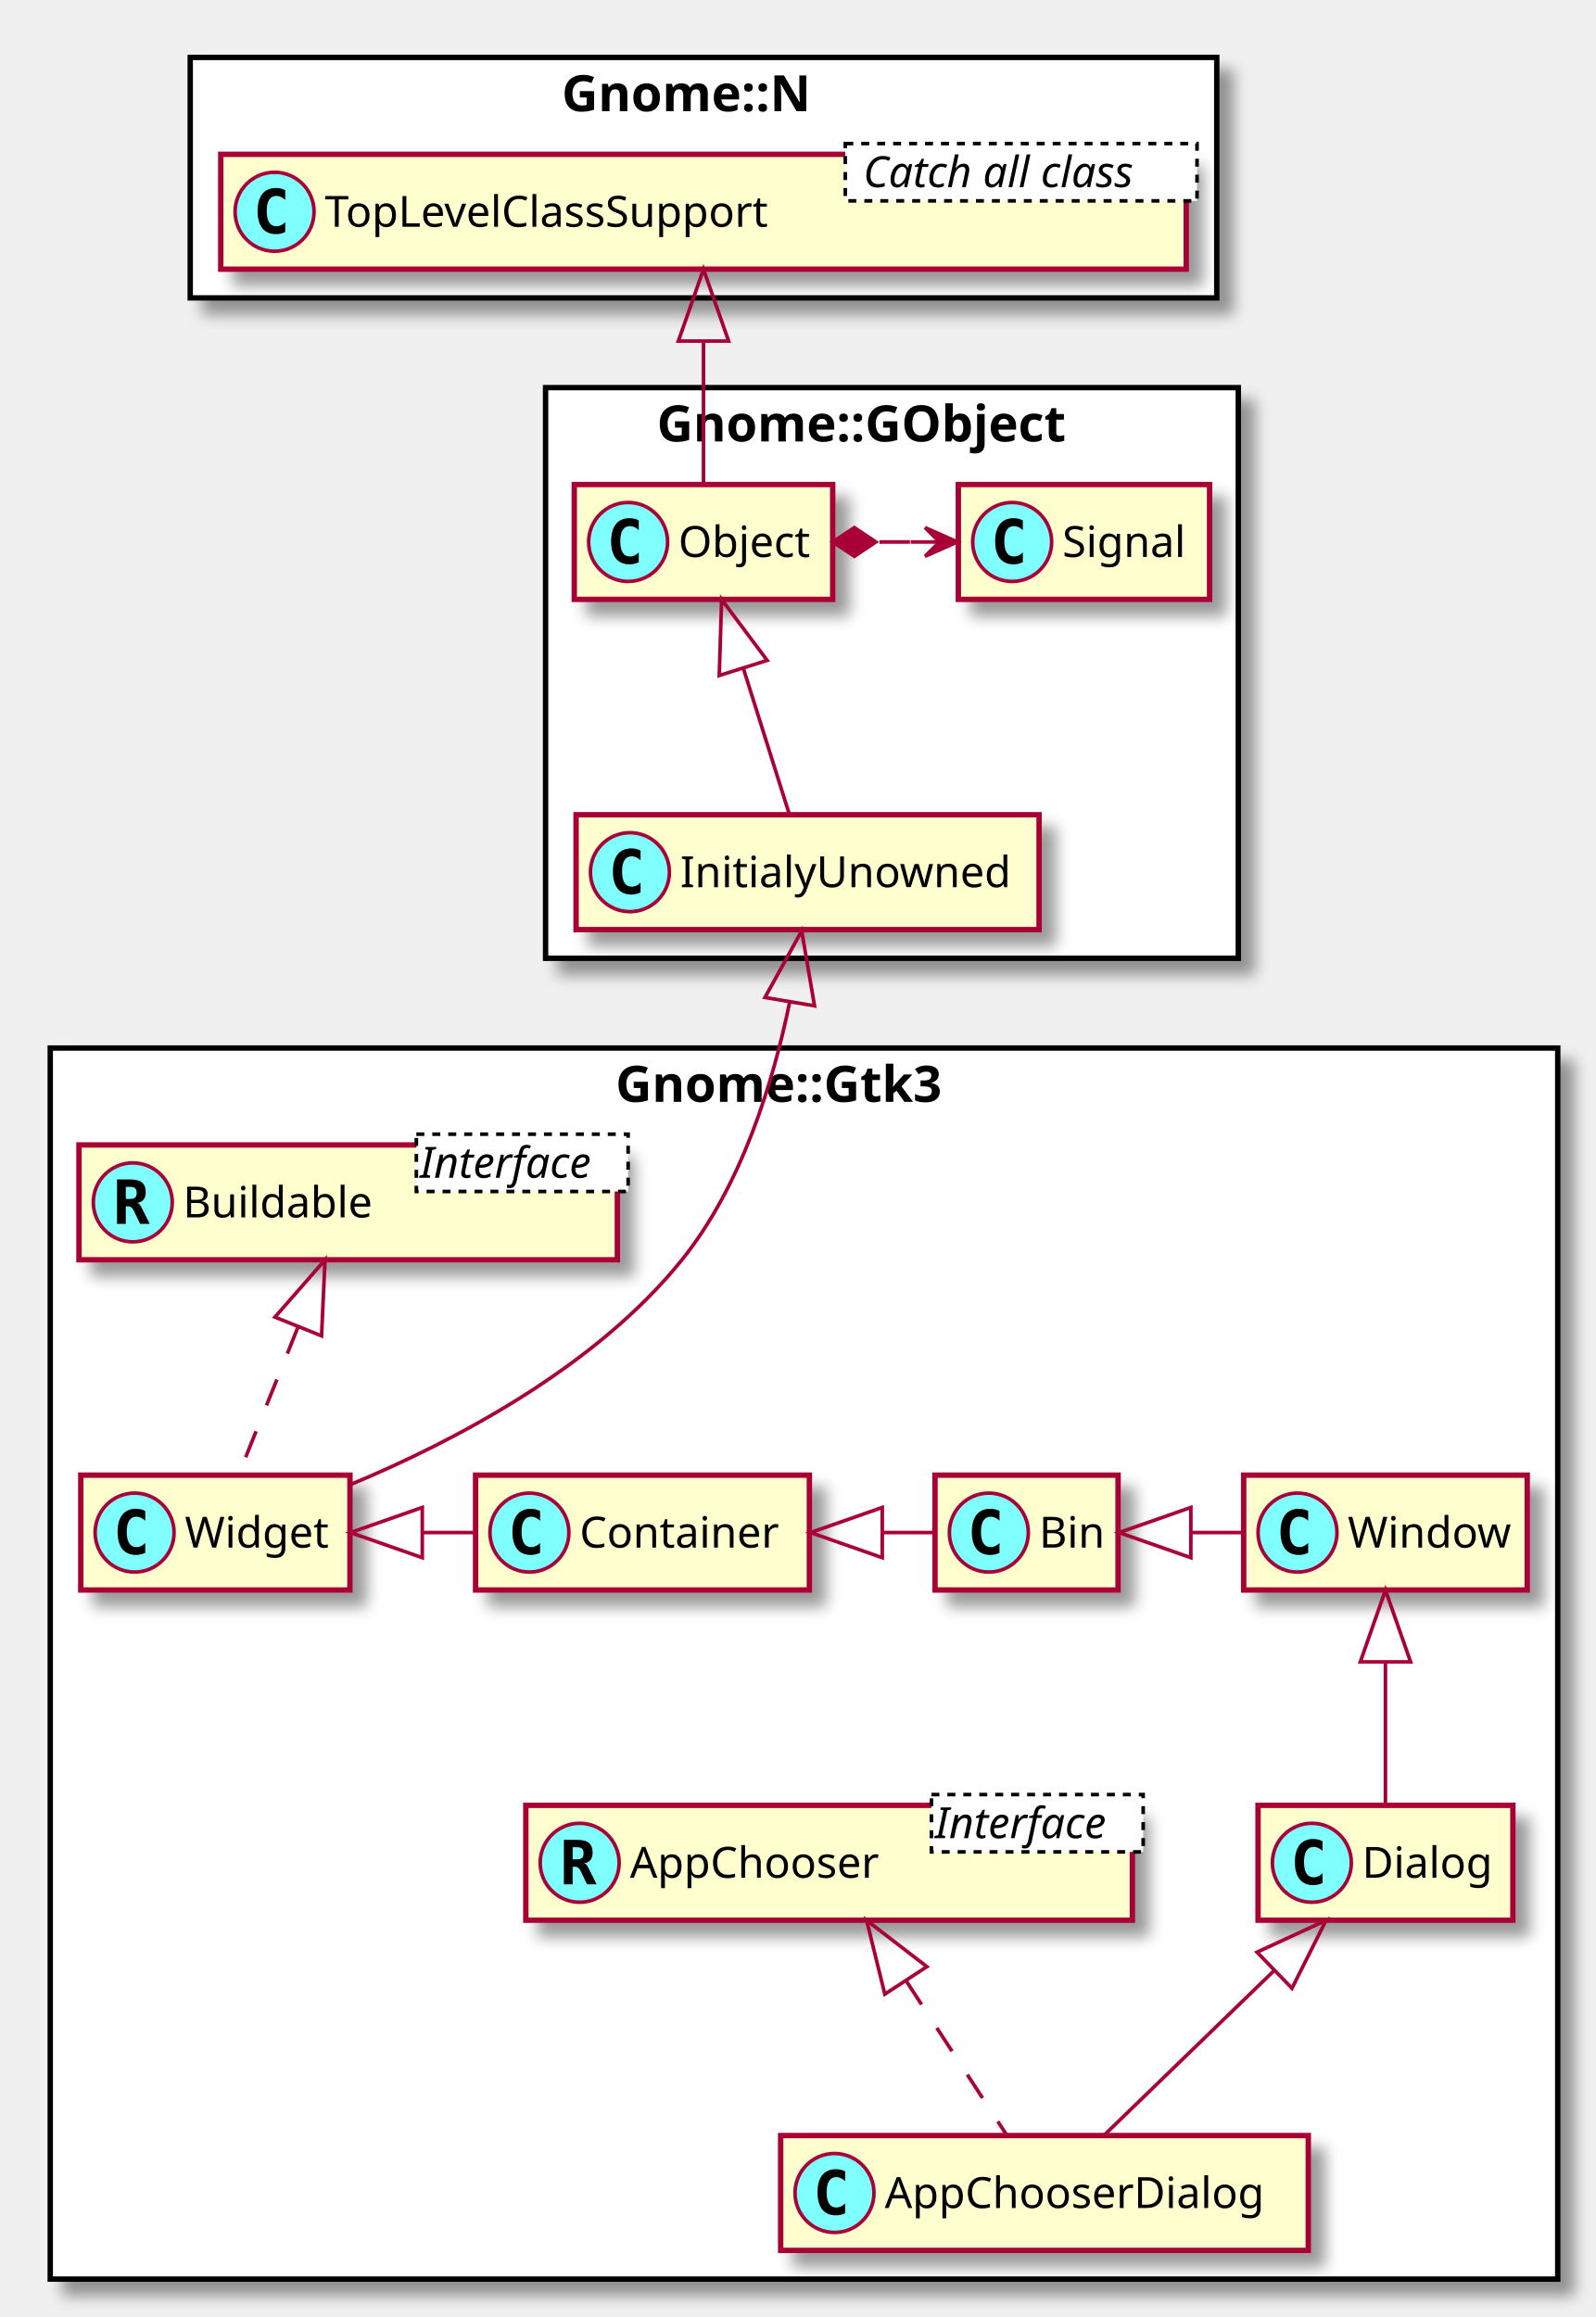
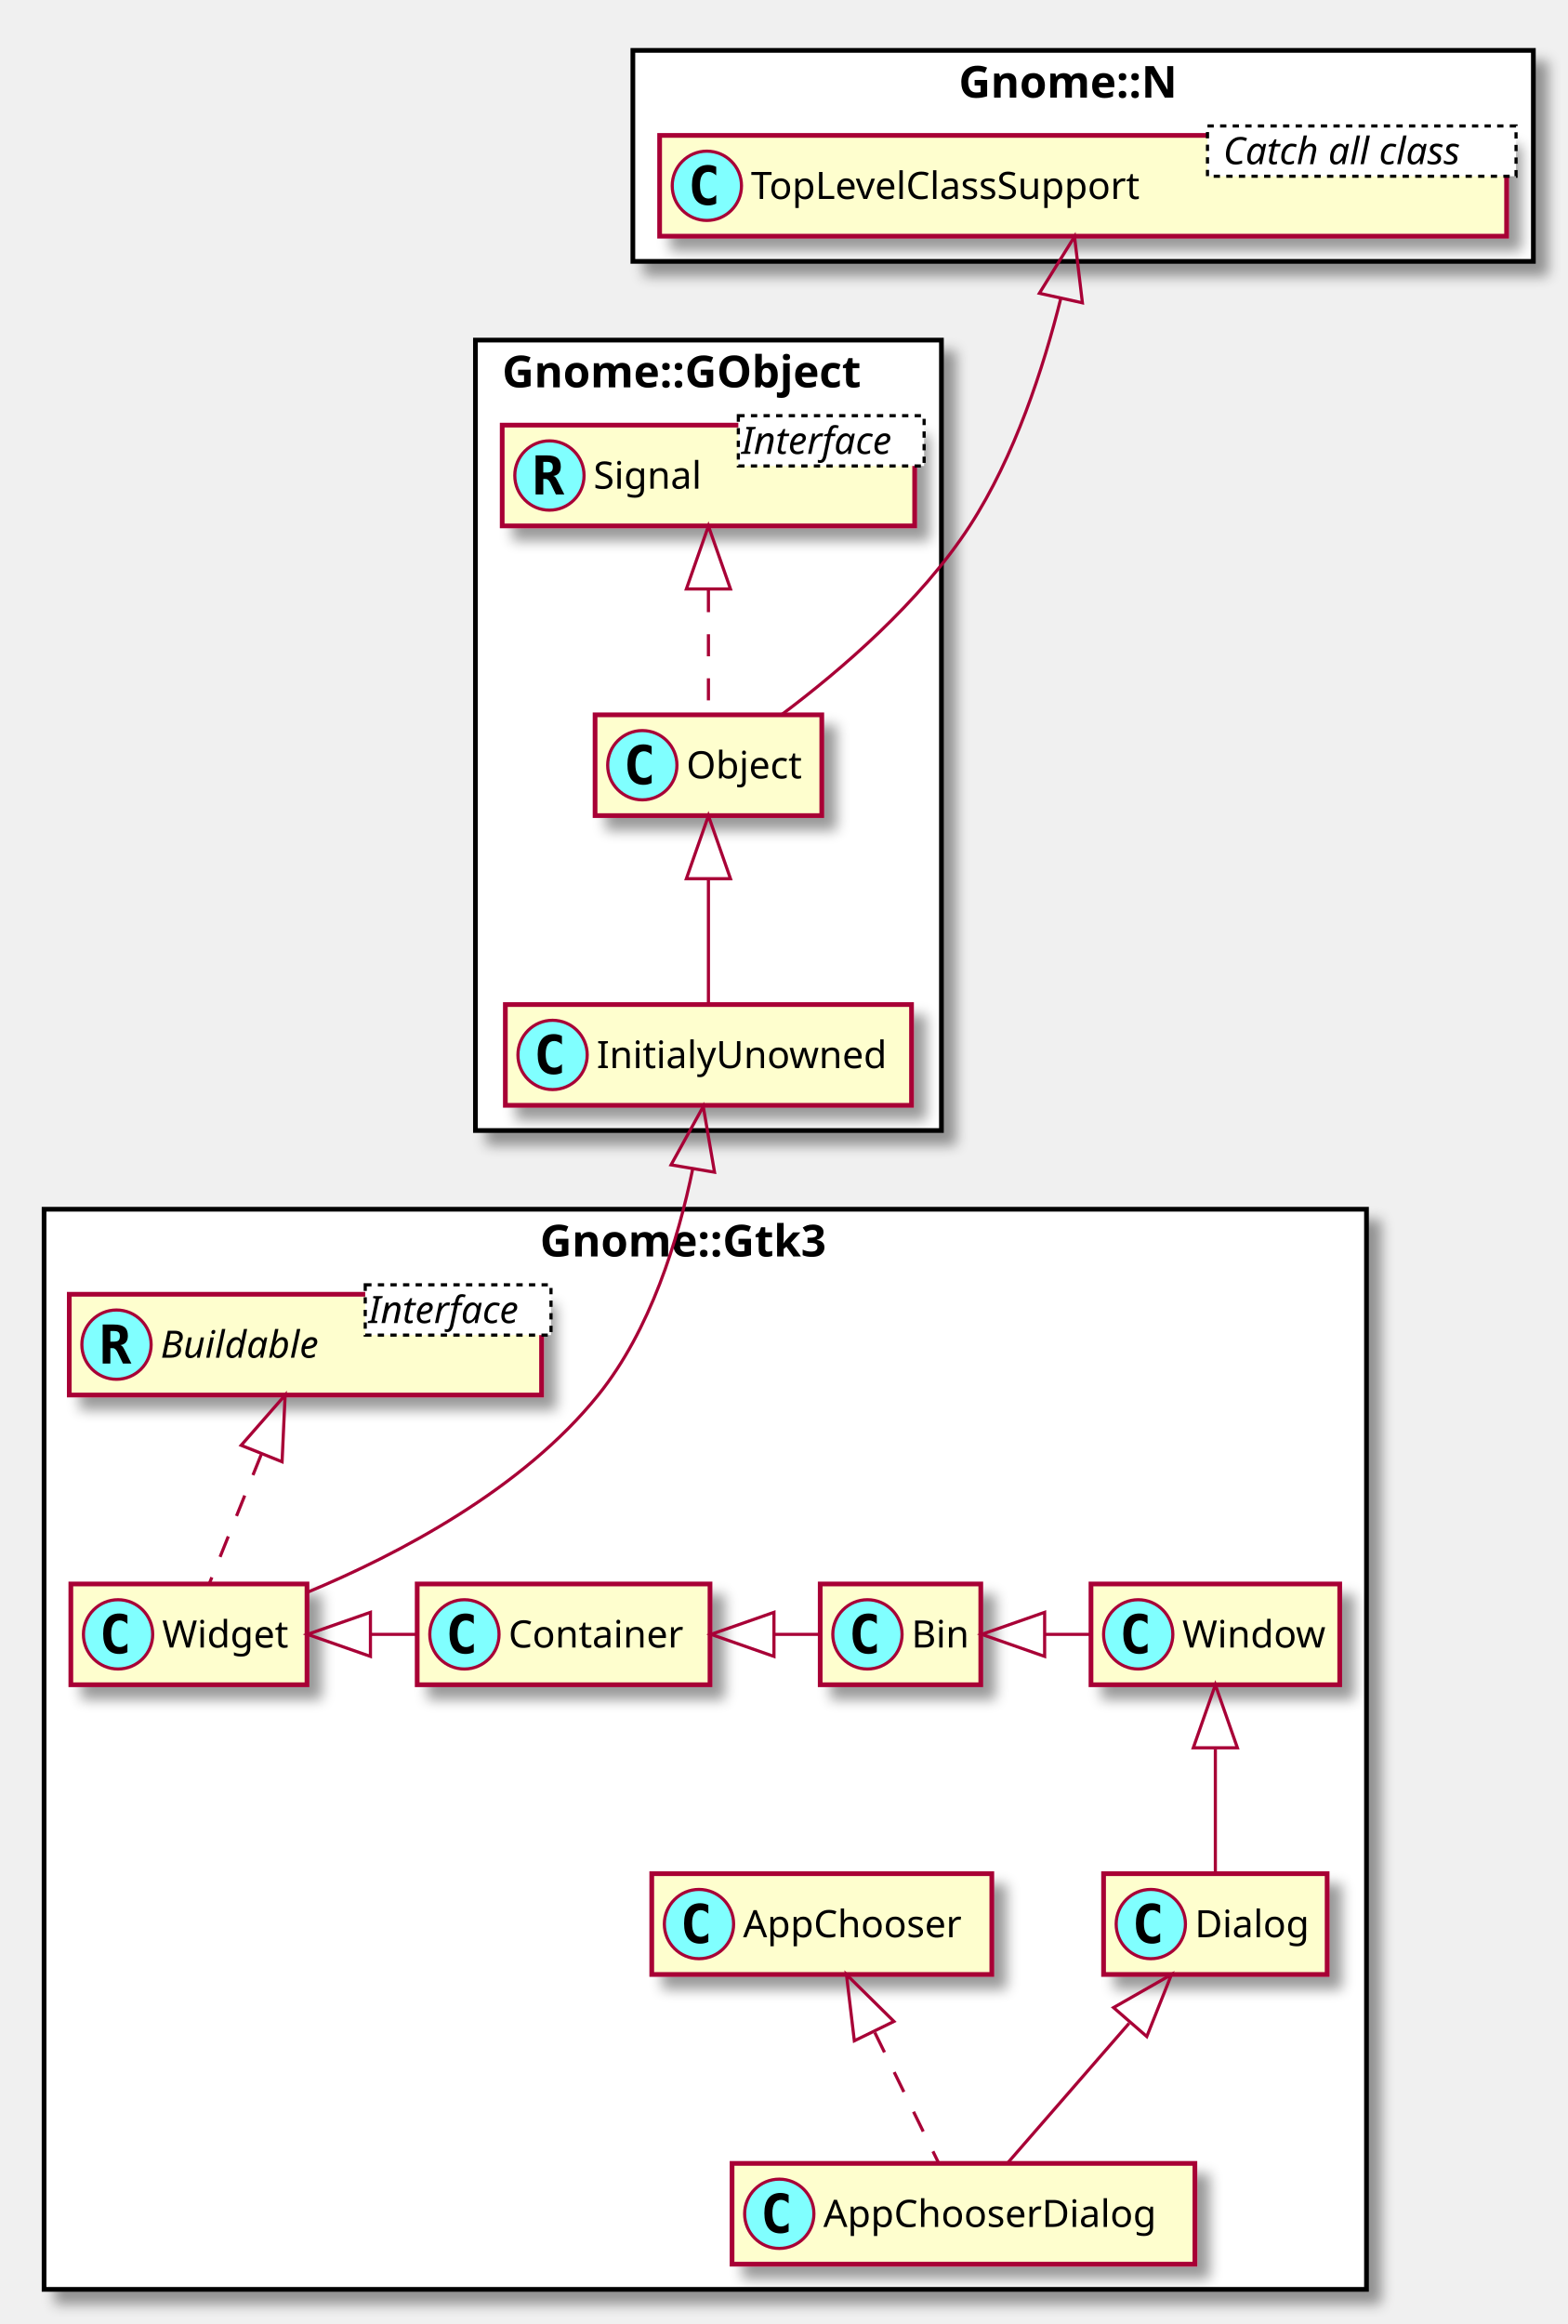
- <svg xmlns="http://www.w3.org/2000/svg" contentScriptType="application/ecmascript" contentStyleType="text/css" height="581.4px" preserveAspectRatio="none" style="width:400px;height:581px;" version="1.1" viewBox="0 0 400 581" width="400.5px" zoomAndPan="magnify">
+ <svg xmlns="http://www.w3.org/2000/svg" contentScriptType="application/ecmascript" contentStyleType="text/css" height="738px" preserveAspectRatio="none" style="width:498px;height:738px;" version="1.1" viewBox="0 0 498 738" width="498px" zoomAndPan="magnify">
  <defs>
-     <filter height="300%" id="f58waui7hyyb" width="300%" x="-1" y="-1">
-       <feGaussianBlur result="blurOut" stdDeviation="1.8" />
+     <filter height="300%" id="f3po2xmm1m7cp" width="300%" x="-1" y="-1">
+       <feGaussianBlur result="blurOut" stdDeviation="2.0" />
      <feColorMatrix in="blurOut" result="blurOut2" type="matrix" values="0 0 0 0 0 0 0 0 0 0 0 0 0 0 0 0 0 0 .4 0" />
-       <feOffset dx="3.6" dy="3.6" in="blurOut2" result="blurOut3" />
+       <feOffset dx="4.0" dy="4.0" in="blurOut2" result="blurOut3" />
      <feBlend in="SourceGraphic" in2="blurOut3" mode="normal" />
    </filter>
  </defs>
  <g>
-     <rect fill="#FFFFFF" filter="url(#f58waui7hyyb)" height="60.3" style="stroke: #000000; stroke-width: 1.35;" width="257.4" x="47.7" y="14.4" />
-     <text fill="#000000" font-family="sans-serif" font-size="12.6" font-weight="bold" lengthAdjust="spacingAndGlyphs" textLength="71.1" x="140.85" y="27.896">Gnome::N</text>
-     <rect fill="#FFFFFF" filter="url(#f58waui7hyyb)" height="308.7" style="stroke: #000000; stroke-width: 1.35;" width="378" x="12.6" y="262.8" />
-     <text fill="#000000" font-family="sans-serif" font-size="12.6" font-weight="bold" lengthAdjust="spacingAndGlyphs" textLength="94.5" x="154.35" y="276.296">Gnome::Gtk3</text>
-     <rect fill="#FFFFFF" filter="url(#f58waui7hyyb)" height="143.1" style="stroke: #000000; stroke-width: 1.35;" width="173.7" x="136.8" y="97.2" />
-     <text fill="#000000" font-family="sans-serif" font-size="12.6" font-weight="bold" lengthAdjust="spacingAndGlyphs" textLength="117.9" x="164.7" y="110.696">Gnome::GObject</text>
-     <rect fill="#FEFECE" filter="url(#f58waui7hyyb)" height="28.8" id="Gnome::N::TopLevelClassSupport" style="stroke: #A80036; stroke-width: 1.35;" width="242.1" x="55.35" y="38.7" />
-     <ellipse cx="68.85" cy="53.1" fill="#80FFFF" rx="9.9" ry="9.9" style="stroke: #A80036; stroke-width: 0.9;" />
-     <path d="M71.522,58.177 Q71.002,58.444 70.425,58.57 Q69.848,58.711 69.216,58.711 Q66.966,58.711 65.77,57.234 Q64.589,55.744 64.589,52.931 Q64.589,50.119 65.77,48.628 Q66.966,47.138 69.216,47.138 Q69.848,47.138 70.425,47.278 Q71.016,47.419 71.522,47.686 L71.522,50.133 Q70.959,49.612 70.425,49.373 Q69.891,49.12 69.328,49.12 Q68.119,49.12 67.5,50.091 Q66.881,51.047 66.881,52.931 Q66.881,54.816 67.5,55.786 Q68.119,56.742 69.328,56.742 Q69.891,56.742 70.425,56.503 Q70.959,56.25 71.522,55.73 L71.522,58.177 Z " />
-     <text fill="#000000" font-family="sans-serif" font-size="10.8" lengthAdjust="spacingAndGlyphs" textLength="123.3" x="81.45" y="56.863">TopLevelClassSupport</text>
-     <rect fill="#FFFFFF" height="14.372" style="stroke: #000000; stroke-width: 0.9; stroke-dasharray: 2.0,2.0;" width="88.2" x="211.95" y="36" />
-     <text fill="#000000" font-family="sans-serif" font-size="10.8" font-style="italic" lengthAdjust="spacingAndGlyphs" textLength="79.2" x="216.45" y="46.925">Catch all class</text>
-     <rect fill="#FEFECE" filter="url(#f58waui7hyyb)" height="28.8" id="Gnome::Gtk3::Buildable" style="stroke: #A80036; stroke-width: 1.35;" width="135" x="19.8" y="287.1" />
-     <ellipse cx="33.3" cy="301.5" fill="#80FFFF" rx="9.9" ry="9.9" style="stroke: #A80036; stroke-width: 0.9;" />
-     <path d="M34.383,301.627 Q34.706,301.697 34.945,301.95 Q35.198,302.189 35.55,302.892 L37.561,306.9 L35.142,306.9 L33.792,304.087 Q33.736,303.961 33.638,303.75 Q33.047,302.498 32.245,302.498 L31.542,302.498 L31.542,306.9 L29.348,306.9 L29.348,295.748 L32.527,295.748 Q34.678,295.748 35.606,296.508 Q36.548,297.267 36.548,298.983 Q36.548,300.136 35.986,300.825 Q35.438,301.5 34.383,301.627 Z M31.542,297.605 L31.542,300.642 L32.583,300.642 Q33.497,300.642 33.877,300.291 Q34.27,299.925 34.27,299.109 Q34.27,298.308 33.877,297.956 Q33.497,297.605 32.583,297.605 L31.542,297.605 Z " />
-     <text fill="#000000" font-family="sans-serif" font-size="10.8" lengthAdjust="spacingAndGlyphs" textLength="51.3" x="45.9" y="305.263">Buildable</text>
-     <rect fill="#FFFFFF" height="14.372" style="stroke: #000000; stroke-width: 0.9; stroke-dasharray: 2.0,2.0;" width="53.1" x="104.4" y="284.4" />
-     <text fill="#000000" font-family="sans-serif" font-size="10.8" font-style="italic" lengthAdjust="spacingAndGlyphs" textLength="51.3" x="105.3" y="295.325">Interface</text>
-     <rect fill="#FEFECE" filter="url(#f58waui7hyyb)" height="28.8" id="Gnome::Gtk3::AppChooser" style="stroke: #A80036; stroke-width: 1.35;" width="152.1" x="131.85" y="452.7" />
-     <ellipse cx="145.35" cy="467.1" fill="#80FFFF" rx="9.9" ry="9.9" style="stroke: #A80036; stroke-width: 0.9;" />
-     <path d="M146.433,467.227 Q146.756,467.297 146.995,467.55 Q147.248,467.789 147.6,468.492 L149.611,472.5 L147.192,472.5 L145.842,469.688 Q145.786,469.561 145.688,469.35 Q145.097,468.098 144.295,468.098 L143.592,468.098 L143.592,472.5 L141.398,472.5 L141.398,461.348 L144.577,461.348 Q146.728,461.348 147.656,462.108 Q148.598,462.867 148.598,464.583 Q148.598,465.736 148.036,466.425 Q147.488,467.1 146.433,467.227 Z M143.592,463.205 L143.592,466.242 L144.633,466.242 Q145.547,466.242 145.927,465.891 Q146.32,465.525 146.32,464.709 Q146.32,463.908 145.927,463.556 Q145.547,463.205 144.633,463.205 L143.592,463.205 Z " />
-     <text fill="#000000" font-family="sans-serif" font-size="10.8" lengthAdjust="spacingAndGlyphs" textLength="68.4" x="157.95" y="470.863">AppChooser</text>
-     <rect fill="#FFFFFF" height="14.372" style="stroke: #000000; stroke-width: 0.9; stroke-dasharray: 2.0,2.0;" width="53.1" x="233.55" y="450" />
-     <text fill="#000000" font-family="sans-serif" font-size="10.8" font-style="italic" lengthAdjust="spacingAndGlyphs" textLength="51.3" x="234.45" y="460.925">Interface</text>
-     <rect fill="#FEFECE" filter="url(#f58waui7hyyb)" height="28.8" id="Gnome::Gtk3::Widget" style="stroke: #A80036; stroke-width: 1.35;" width="67.5" x="20.25" y="369.9" />
-     <ellipse cx="33.75" cy="384.3" fill="#80FFFF" rx="9.9" ry="9.9" style="stroke: #A80036; stroke-width: 0.9;" />
-     <path d="M36.422,389.377 Q35.902,389.644 35.325,389.77 Q34.748,389.911 34.116,389.911 Q31.866,389.911 30.67,388.434 Q29.489,386.944 29.489,384.131 Q29.489,381.319 30.67,379.828 Q31.866,378.337 34.116,378.337 Q34.748,378.337 35.325,378.478 Q35.916,378.619 36.422,378.886 L36.422,381.333 Q35.859,380.812 35.325,380.573 Q34.791,380.32 34.228,380.32 Q33.019,380.32 32.4,381.291 Q31.781,382.247 31.781,384.131 Q31.781,386.016 32.4,386.986 Q33.019,387.942 34.228,387.942 Q34.791,387.942 35.325,387.703 Q35.859,387.45 36.422,386.93 L36.422,389.377 Z " />
-     <text fill="#000000" font-family="sans-serif" font-size="10.8" lengthAdjust="spacingAndGlyphs" textLength="38.7" x="46.35" y="388.063">Widget</text>
-     <rect fill="#FEFECE" filter="url(#f58waui7hyyb)" height="28.8" id="Gnome::Gtk3::Container" style="stroke: #A80036; stroke-width: 1.35;" width="83.7" x="119.25" y="369.9" />
-     <ellipse cx="132.75" cy="384.3" fill="#80FFFF" rx="9.9" ry="9.9" style="stroke: #A80036; stroke-width: 0.9;" />
-     <path d="M135.422,389.377 Q134.902,389.644 134.325,389.77 Q133.748,389.911 133.116,389.911 Q130.866,389.911 129.67,388.434 Q128.489,386.944 128.489,384.131 Q128.489,381.319 129.67,379.828 Q130.866,378.337 133.116,378.337 Q133.748,378.337 134.325,378.478 Q134.916,378.619 135.422,378.886 L135.422,381.333 Q134.859,380.812 134.325,380.573 Q133.791,380.32 133.228,380.32 Q132.019,380.32 131.4,381.291 Q130.781,382.247 130.781,384.131 Q130.781,386.016 131.4,386.986 Q132.019,387.942 133.228,387.942 Q133.791,387.942 134.325,387.703 Q134.859,387.45 135.422,386.93 L135.422,389.377 Z " />
-     <text fill="#000000" font-family="sans-serif" font-size="10.8" lengthAdjust="spacingAndGlyphs" textLength="54.9" x="145.35" y="388.063">Container</text>
-     <rect fill="#FEFECE" filter="url(#f58waui7hyyb)" height="28.8" id="Gnome::Gtk3::Bin" style="stroke: #A80036; stroke-width: 1.35;" width="45.9" x="234.45" y="369.9" />
-     <ellipse cx="247.95" cy="384.3" fill="#80FFFF" rx="9.9" ry="9.9" style="stroke: #A80036; stroke-width: 0.9;" />
-     <path d="M250.622,389.377 Q250.102,389.644 249.525,389.77 Q248.948,389.911 248.316,389.911 Q246.066,389.911 244.87,388.434 Q243.689,386.944 243.689,384.131 Q243.689,381.319 244.87,379.828 Q246.066,378.337 248.316,378.337 Q248.948,378.337 249.525,378.478 Q250.116,378.619 250.622,378.886 L250.622,381.333 Q250.059,380.812 249.525,380.573 Q248.991,380.32 248.428,380.32 Q247.219,380.32 246.6,381.291 Q245.981,382.247 245.981,384.131 Q245.981,386.016 246.6,386.986 Q247.219,387.942 248.428,387.942 Q248.991,387.942 249.525,387.703 Q250.059,387.45 250.622,386.93 L250.622,389.377 Z " />
-     <text fill="#000000" font-family="sans-serif" font-size="10.8" lengthAdjust="spacingAndGlyphs" textLength="17.1" x="260.55" y="388.063">Bin</text>
-     <rect fill="#FEFECE" filter="url(#f58waui7hyyb)" height="28.8" id="Gnome::Gtk3::Window" style="stroke: #A80036; stroke-width: 1.35;" width="71.1" x="311.85" y="369.9" />
-     <ellipse cx="325.35" cy="384.3" fill="#80FFFF" rx="9.9" ry="9.9" style="stroke: #A80036; stroke-width: 0.9;" />
-     <path d="M328.022,389.377 Q327.502,389.644 326.925,389.77 Q326.348,389.911 325.716,389.911 Q323.466,389.911 322.27,388.434 Q321.089,386.944 321.089,384.131 Q321.089,381.319 322.27,379.828 Q323.466,378.337 325.716,378.337 Q326.348,378.337 326.925,378.478 Q327.516,378.619 328.022,378.886 L328.022,381.333 Q327.459,380.812 326.925,380.573 Q326.391,380.32 325.828,380.32 Q324.619,380.32 324,381.291 Q323.381,382.247 323.381,384.131 Q323.381,386.016 324,386.986 Q324.619,387.942 325.828,387.942 Q326.391,387.942 326.925,387.703 Q327.459,387.45 328.022,386.93 L328.022,389.377 Z " />
-     <text fill="#000000" font-family="sans-serif" font-size="10.8" lengthAdjust="spacingAndGlyphs" textLength="42.3" x="337.95" y="388.063">Window</text>
-     <rect fill="#FEFECE" filter="url(#f58waui7hyyb)" height="28.8" id="Gnome::Gtk3::Dialog" style="stroke: #A80036; stroke-width: 1.35;" width="63.9" x="315.45" y="452.7" />
-     <ellipse cx="328.95" cy="467.1" fill="#80FFFF" rx="9.9" ry="9.9" style="stroke: #A80036; stroke-width: 0.9;" />
-     <path d="M331.622,472.177 Q331.102,472.444 330.525,472.57 Q329.948,472.711 329.316,472.711 Q327.066,472.711 325.87,471.234 Q324.689,469.744 324.689,466.931 Q324.689,464.119 325.87,462.628 Q327.066,461.137 329.316,461.137 Q329.948,461.137 330.525,461.278 Q331.116,461.419 331.622,461.686 L331.622,464.133 Q331.059,463.613 330.525,463.373 Q329.991,463.12 329.428,463.12 Q328.219,463.12 327.6,464.091 Q326.981,465.047 326.981,466.931 Q326.981,468.816 327.6,469.786 Q328.219,470.742 329.428,470.742 Q329.991,470.742 330.525,470.503 Q331.059,470.25 331.622,469.73 L331.622,472.177 Z " />
-     <text fill="#000000" font-family="sans-serif" font-size="10.8" lengthAdjust="spacingAndGlyphs" textLength="35.1" x="341.55" y="470.863">Dialog</text>
-     <rect fill="#FEFECE" filter="url(#f58waui7hyyb)" height="28.8" id="Gnome::Gtk3::AppChooserDialog" style="stroke: #A80036; stroke-width: 1.35;" width="132.3" x="195.75" y="535.5" />
-     <ellipse cx="209.25" cy="549.9" fill="#80FFFF" rx="9.9" ry="9.9" style="stroke: #A80036; stroke-width: 0.9;" />
-     <path d="M211.922,554.977 Q211.402,555.244 210.825,555.37 Q210.248,555.511 209.616,555.511 Q207.366,555.511 206.17,554.034 Q204.989,552.544 204.989,549.731 Q204.989,546.919 206.17,545.428 Q207.366,543.938 209.616,543.938 Q210.248,543.938 210.825,544.078 Q211.416,544.219 211.922,544.486 L211.922,546.933 Q211.359,546.413 210.825,546.173 Q210.291,545.92 209.728,545.92 Q208.519,545.92 207.9,546.891 Q207.281,547.847 207.281,549.731 Q207.281,551.616 207.9,552.586 Q208.519,553.542 209.728,553.542 Q210.291,553.542 210.825,553.303 Q211.359,553.05 211.922,552.53 L211.922,554.977 Z " />
-     <text fill="#000000" font-family="sans-serif" font-size="10.8" lengthAdjust="spacingAndGlyphs" textLength="103.5" x="221.85" y="553.663">AppChooserDialog</text>
-     <rect fill="#FEFECE" filter="url(#f58waui7hyyb)" height="28.8" id="Gnome::GObject::Object" style="stroke: #A80036; stroke-width: 1.35;" width="64.8" x="144" y="121.5" />
-     <ellipse cx="157.5" cy="135.9" fill="#80FFFF" rx="9.9" ry="9.9" style="stroke: #A80036; stroke-width: 0.9;" />
-     <path d="M160.172,140.977 Q159.652,141.244 159.075,141.37 Q158.498,141.511 157.866,141.511 Q155.616,141.511 154.42,140.034 Q153.239,138.544 153.239,135.731 Q153.239,132.919 154.42,131.428 Q155.616,129.938 157.866,129.938 Q158.498,129.938 159.075,130.078 Q159.666,130.219 160.172,130.486 L160.172,132.933 Q159.609,132.412 159.075,132.173 Q158.541,131.92 157.978,131.92 Q156.769,131.92 156.15,132.891 Q155.531,133.847 155.531,135.731 Q155.531,137.616 156.15,138.586 Q156.769,139.542 157.978,139.542 Q158.541,139.542 159.075,139.303 Q159.609,139.05 160.172,138.53 L160.172,140.977 Z " />
-     <text fill="#000000" font-family="sans-serif" font-size="10.8" lengthAdjust="spacingAndGlyphs" textLength="36" x="170.1" y="139.663">Object</text>
-     <rect fill="#FEFECE" filter="url(#f58waui7hyyb)" height="28.8" id="Gnome::GObject::InitialyUnowned" style="stroke: #A80036; stroke-width: 1.35;" width="116.1" x="144.45" y="204.3" />
-     <ellipse cx="157.95" cy="218.7" fill="#80FFFF" rx="9.9" ry="9.9" style="stroke: #A80036; stroke-width: 0.9;" />
-     <path d="M160.622,223.777 Q160.102,224.044 159.525,224.17 Q158.948,224.311 158.316,224.311 Q156.066,224.311 154.87,222.834 Q153.689,221.344 153.689,218.531 Q153.689,215.719 154.87,214.228 Q156.066,212.738 158.316,212.738 Q158.948,212.738 159.525,212.878 Q160.116,213.019 160.622,213.286 L160.622,215.733 Q160.059,215.213 159.525,214.973 Q158.991,214.72 158.428,214.72 Q157.219,214.72 156.6,215.691 Q155.981,216.647 155.981,218.531 Q155.981,220.416 156.6,221.386 Q157.219,222.342 158.428,222.342 Q158.991,222.342 159.525,222.103 Q160.059,221.85 160.622,221.33 L160.622,223.777 Z " />
-     <text fill="#000000" font-family="sans-serif" font-size="10.8" lengthAdjust="spacingAndGlyphs" textLength="87.3" x="170.55" y="222.463">InitialyUnowned</text>
-     <rect fill="#FEFECE" filter="url(#f58waui7hyyb)" height="28.8" id="Gnome::GObject::Signal" style="stroke: #A80036; stroke-width: 1.35;" width="63" x="240.3" y="121.5" />
-     <ellipse cx="253.8" cy="135.9" fill="#80FFFF" rx="9.9" ry="9.9" style="stroke: #A80036; stroke-width: 0.9;" />
-     <path d="M256.472,140.977 Q255.952,141.244 255.375,141.37 Q254.798,141.511 254.166,141.511 Q251.916,141.511 250.72,140.034 Q249.539,138.544 249.539,135.731 Q249.539,132.919 250.72,131.428 Q251.916,129.938 254.166,129.938 Q254.798,129.938 255.375,130.078 Q255.966,130.219 256.472,130.486 L256.472,132.933 Q255.909,132.412 255.375,132.173 Q254.841,131.92 254.278,131.92 Q253.069,131.92 252.45,132.891 Q251.831,133.847 251.831,135.731 Q251.831,137.616 252.45,138.586 Q253.069,139.542 254.278,139.542 Q254.841,139.542 255.375,139.303 Q255.909,139.05 256.472,138.53 L256.472,140.977 Z " />
-     <text fill="#000000" font-family="sans-serif" font-size="10.8" lengthAdjust="spacingAndGlyphs" textLength="34.2" x="266.4" y="139.663">Signal</text>
-     <path d="M176.4,85.864 C176.4,98.171 176.4,111.543 176.4,121.365 " fill="none" id="Gnome::N::TopLevelClassSupport-Gnome::GObject::Object" style="stroke: #A80036; stroke-width: 0.9;" />
-     <polygon fill="none" points="170.1,85.523,176.4,67.523,182.7,85.523,170.1,85.523" style="stroke: #A80036; stroke-width: 0.9;" />
-     <path d="M186.448,167.777 C190.403,180.325 194.748,194.106 197.918,204.165 " fill="none" id="Gnome::GObject::Object-Gnome::GObject::InitialyUnowned" style="stroke: #A80036; stroke-width: 0.9;" />
-     <polygon fill="none" points="180.349,169.384,180.946,150.323,192.366,165.596,180.349,169.384" style="stroke: #A80036; stroke-width: 0.9;" />
-     <path d="M220.537,135.9 C223.08,135.9 225.623,135.9 228.165,135.9 " fill="none" id="Gnome::GObject::Object-Gnome::GObject::Signal" style="stroke: #A80036; stroke-width: 0.9;" />
-     <polygon fill="#A80036" points="240.065,135.9,231.965,132.3,235.565,135.9,231.965,139.5,240.065,135.9" style="stroke: #A80036; stroke-width: 0.9;" />
-     <line style="stroke: #A80036; stroke-width: 0.9;" x1="235.565" x2="228.364" y1="135.9" y2="135.9" />
-     <polygon fill="#A80036" points="208.821,135.9,214.221,139.5,219.621,135.9,214.221,132.3,208.821,135.9" style="stroke: #A80036; stroke-width: 0.9;" />
-     <path d="M198.028,251.179 C193.857,271.542 185.923,297.354 171,315.9 C149.317,342.847 113.957,361.4 87.777,372.315 " fill="none" id="Gnome::GObject::InitialyUnowned-Gnome::Gtk3::Widget" style="stroke: #A80036; stroke-width: 0.9;" />
-     <polygon fill="none" points="191.817,250.123,201.022,233.421,204.242,252.218,191.817,250.123" style="stroke: #A80036; stroke-width: 0.9;" />
-     <path d="M105.909,384.3 C110.293,384.3 114.676,384.3 119.06,384.3 " fill="none" id="Gnome::Gtk3::Widget-Gnome::Gtk3::Container" style="stroke: #A80036; stroke-width: 0.9;" />
-     <polygon fill="none" points="105.887,390.6,87.887,384.3,105.887,378,105.887,390.6" style="stroke: #A80036; stroke-width: 0.9;" />
-     <path d="M221.333,384.3 C225.597,384.3 229.861,384.3 234.124,384.3 " fill="none" id="Gnome::Gtk3::Container-Gnome::Gtk3::Bin" style="stroke: #A80036; stroke-width: 0.9;" />
-     <polygon fill="none" points="221.231,390.6,203.231,384.3,221.231,378,221.231,390.6" style="stroke: #A80036; stroke-width: 0.9;" />
-     <path d="M298.797,384.3 C303.082,384.3 307.368,384.3 311.653,384.3 " fill="none" id="Gnome::Gtk3::Bin-Gnome::Gtk3::Window" style="stroke: #A80036; stroke-width: 0.9;" />
-     <polygon fill="none" points="298.603,390.6,280.603,384.3,298.603,378,298.603,390.6" style="stroke: #A80036; stroke-width: 0.9;" />
-     <path d="M347.4,417.064 C347.4,429.371 347.4,442.743 347.4,452.565 " fill="none" id="Gnome::Gtk3::Window-Gnome::Gtk3::Dialog" style="stroke: #A80036; stroke-width: 0.9;" />
-     <polygon fill="none" points="341.1,416.723,347.4,398.723,353.7,416.723,341.1,416.723" style="stroke: #A80036; stroke-width: 0.9;" />
-     <path d="M319.439,494.178 C305.275,507.895 288.64,524.005 276.909,535.365 " fill="none" id="Gnome::Gtk3::Dialog-Gnome::Gtk3::AppChooserDialog" style="stroke: #A80036; stroke-width: 0.9;" />
-     <polygon fill="none" points="315.194,489.519,332.507,481.523,323.959,498.57,315.194,489.519" style="stroke: #A80036; stroke-width: 0.9;" />
-     <path d="M74.658,332.934 C69.564,345.6 63.938,359.588 59.846,369.765 " fill="none" id="Gnome::Gtk3::Buildable-Gnome::Gtk3::Widget" style="stroke: #A80036; stroke-width: 0.9; stroke-dasharray: 7.0,7.0;" />
-     <polygon fill="none" points="68.938,330.272,81.5,315.923,80.628,334.973,68.938,330.272" style="stroke: #A80036; stroke-width: 0.9;" />
-     <path d="M227.254,496.776 C235.807,509.89 245.475,524.715 252.421,535.365 " fill="none" id="Gnome::Gtk3::AppChooser-Gnome::Gtk3::AppChooserDialog" style="stroke: #A80036; stroke-width: 0.9; stroke-dasharray: 7.0,7.0;" />
-     <polygon fill="none" points="221.862,500.041,217.306,481.523,232.416,493.158,221.862,500.041" style="stroke: #A80036; stroke-width: 0.9;" />
+     <rect fill="#FFFFFF" filter="url(#f3po2xmm1m7cp)" height="67" style="stroke: #000000; stroke-width: 1.5;" width="286" x="201" y="16" />
+     <text fill="#000000" font-family="sans-serif" font-size="14" font-weight="bold" lengthAdjust="spacingAndGlyphs" textLength="79" x="304.5" y="30.995">Gnome::N</text>
+     <rect fill="#FFFFFF" filter="url(#f3po2xmm1m7cp)" height="251" style="stroke: #000000; stroke-width: 1.5;" width="148" x="151" y="108" />
+     <text fill="#000000" font-family="sans-serif" font-size="14" font-weight="bold" lengthAdjust="spacingAndGlyphs" textLength="131" x="159.5" y="122.995">Gnome::GObject</text>
+     <rect fill="#FFFFFF" filter="url(#f3po2xmm1m7cp)" height="343" style="stroke: #000000; stroke-width: 1.5;" width="420" x="14" y="384" />
+     <text fill="#000000" font-family="sans-serif" font-size="14" font-weight="bold" lengthAdjust="spacingAndGlyphs" textLength="105" x="171.5" y="398.995">Gnome::Gtk3</text>
+     <rect fill="#FEFECE" filter="url(#f3po2xmm1m7cp)" height="32" id="Gnome::N::TopLevelClassSupport" style="stroke: #A80036; stroke-width: 1.5;" width="269" x="209.5" y="43" />
+     <ellipse cx="224.5" cy="59" fill="#80FFFF" rx="11" ry="11" style="stroke: #A80036; stroke-width: 1.0;" />
+     <path d="M227.469,64.641 Q226.891,64.938 226.25,65.078 Q225.609,65.234 224.906,65.234 Q222.406,65.234 221.078,63.594 Q219.766,61.938 219.766,58.812 Q219.766,55.688 221.078,54.031 Q222.406,52.375 224.906,52.375 Q225.609,52.375 226.25,52.531 Q226.906,52.688 227.469,52.984 L227.469,55.703 Q226.844,55.125 226.25,54.859 Q225.656,54.578 225.031,54.578 Q223.688,54.578 223,55.656 Q222.312,56.719 222.312,58.812 Q222.312,60.906 223,61.984 Q223.688,63.047 225.031,63.047 Q225.656,63.047 226.25,62.781 Q226.844,62.5 227.469,61.922 L227.469,64.641 Z " />
+     <text fill="#000000" font-family="sans-serif" font-size="12" lengthAdjust="spacingAndGlyphs" textLength="137" x="238.5" y="63.181">TopLevelClassSupport</text>
+     <rect fill="#FFFFFF" height="15.969" style="stroke: #000000; stroke-width: 1.0; stroke-dasharray: 2.0,2.0;" width="98" x="383.5" y="40" />
+     <text fill="#000000" font-family="sans-serif" font-size="12" font-style="italic" lengthAdjust="spacingAndGlyphs" textLength="88" x="388.5" y="52.139">Catch all class</text>
+     <rect fill="#FEFECE" filter="url(#f3po2xmm1m7cp)" height="32" id="Gnome::GObject::Signal" style="stroke: #A80036; stroke-width: 1.5;" width="131" x="159.5" y="135" />
+     <ellipse cx="174.5" cy="151" fill="#80FFFF" rx="11" ry="11" style="stroke: #A80036; stroke-width: 1.0;" />
+     <path d="M175.703,151.141 Q176.062,151.219 176.328,151.5 Q176.609,151.766 177,152.547 L179.234,157 L176.547,157 L175.047,153.875 Q174.984,153.734 174.875,153.5 Q174.219,152.109 173.328,152.109 L172.547,152.109 L172.547,157 L170.109,157 L170.109,144.609 L173.641,144.609 Q176.031,144.609 177.062,145.453 Q178.109,146.297 178.109,148.203 Q178.109,149.484 177.484,150.25 Q176.875,151 175.703,151.141 Z M172.547,146.672 L172.547,150.047 L173.703,150.047 Q174.719,150.047 175.141,149.656 Q175.578,149.25 175.578,148.344 Q175.578,147.453 175.141,147.062 Q174.719,146.672 173.703,146.672 L172.547,146.672 Z " />
+     <text fill="#000000" font-family="sans-serif" font-size="12" lengthAdjust="spacingAndGlyphs" textLength="38" x="188.5" y="155.181">Signal</text>
+     <rect fill="#FFFFFF" height="15.969" style="stroke: #000000; stroke-width: 1.0; stroke-dasharray: 2.0,2.0;" width="59" x="234.5" y="132" />
+     <text fill="#000000" font-family="sans-serif" font-size="12" font-style="italic" lengthAdjust="spacingAndGlyphs" textLength="57" x="235.5" y="144.139">Interface</text>
+     <rect fill="#FEFECE" filter="url(#f3po2xmm1m7cp)" height="32" id="Gnome::GObject::Object" style="stroke: #A80036; stroke-width: 1.5;" width="72" x="189" y="227" />
+     <ellipse cx="204" cy="243" fill="#80FFFF" rx="11" ry="11" style="stroke: #A80036; stroke-width: 1.0;" />
+     <path d="M206.969,248.641 Q206.391,248.938 205.75,249.078 Q205.109,249.234 204.406,249.234 Q201.906,249.234 200.578,247.594 Q199.266,245.938 199.266,242.812 Q199.266,239.688 200.578,238.031 Q201.906,236.375 204.406,236.375 Q205.109,236.375 205.75,236.531 Q206.406,236.688 206.969,236.984 L206.969,239.703 Q206.344,239.125 205.75,238.859 Q205.156,238.578 204.531,238.578 Q203.188,238.578 202.5,239.656 Q201.812,240.719 201.812,242.812 Q201.812,244.906 202.5,245.984 Q203.188,247.047 204.531,247.047 Q205.156,247.047 205.75,246.781 Q206.344,246.5 206.969,245.922 L206.969,248.641 Z " />
+     <text fill="#000000" font-family="sans-serif" font-size="12" lengthAdjust="spacingAndGlyphs" textLength="40" x="218" y="247.181">Object</text>
+     <rect fill="#FEFECE" filter="url(#f3po2xmm1m7cp)" height="32" id="Gnome::GObject::InitialyUnowned" style="stroke: #A80036; stroke-width: 1.5;" width="129" x="160.5" y="319" />
+     <ellipse cx="175.5" cy="335" fill="#80FFFF" rx="11" ry="11" style="stroke: #A80036; stroke-width: 1.0;" />
+     <path d="M178.469,340.641 Q177.891,340.938 177.25,341.078 Q176.609,341.234 175.906,341.234 Q173.406,341.234 172.078,339.594 Q170.766,337.938 170.766,334.812 Q170.766,331.688 172.078,330.031 Q173.406,328.375 175.906,328.375 Q176.609,328.375 177.25,328.531 Q177.906,328.688 178.469,328.984 L178.469,331.703 Q177.844,331.125 177.25,330.859 Q176.656,330.578 176.031,330.578 Q174.688,330.578 174,331.656 Q173.312,332.719 173.312,334.812 Q173.312,336.906 174,337.984 Q174.688,339.047 176.031,339.047 Q176.656,339.047 177.25,338.781 Q177.844,338.5 178.469,337.922 L178.469,340.641 Z " />
+     <text fill="#000000" font-family="sans-serif" font-size="12" lengthAdjust="spacingAndGlyphs" textLength="97" x="189.5" y="339.181">InitialyUnowned</text>
+     <rect fill="#FEFECE" filter="url(#f3po2xmm1m7cp)" height="32" id="Gnome::Gtk3::Buildable" style="stroke: #A80036; stroke-width: 1.5;" width="150" x="22" y="411" />
+     <ellipse cx="37" cy="427" fill="#80FFFF" rx="11" ry="11" style="stroke: #A80036; stroke-width: 1.0;" />
+     <path d="M38.203,427.141 Q38.562,427.219 38.828,427.5 Q39.109,427.766 39.5,428.547 L41.734,433 L39.047,433 L37.547,429.875 Q37.484,429.734 37.375,429.5 Q36.719,428.109 35.828,428.109 L35.047,428.109 L35.047,433 L32.609,433 L32.609,420.609 L36.141,420.609 Q38.531,420.609 39.562,421.453 Q40.609,422.297 40.609,424.203 Q40.609,425.484 39.984,426.25 Q39.375,427 38.203,427.141 Z M35.047,422.672 L35.047,426.047 L36.203,426.047 Q37.219,426.047 37.641,425.656 Q38.078,425.25 38.078,424.344 Q38.078,423.453 37.641,423.062 Q37.219,422.672 36.203,422.672 L35.047,422.672 Z " />
+     <text fill="#000000" font-family="sans-serif" font-size="12" font-style="italic" lengthAdjust="spacingAndGlyphs" textLength="57" x="51" y="431.154">Buildable</text>
+     <rect fill="#FFFFFF" height="15.969" style="stroke: #000000; stroke-width: 1.0; stroke-dasharray: 2.0,2.0;" width="59" x="116" y="408" />
+     <text fill="#000000" font-family="sans-serif" font-size="12" font-style="italic" lengthAdjust="spacingAndGlyphs" textLength="57" x="117" y="420.139">Interface</text>
+     <rect fill="#FEFECE" filter="url(#f3po2xmm1m7cp)" height="32" id="Gnome::Gtk3::Widget" style="stroke: #A80036; stroke-width: 1.5;" width="75" x="22.5" y="503" />
+     <ellipse cx="37.5" cy="519" fill="#80FFFF" rx="11" ry="11" style="stroke: #A80036; stroke-width: 1.0;" />
+     <path d="M40.469,524.641 Q39.891,524.938 39.25,525.078 Q38.609,525.234 37.906,525.234 Q35.406,525.234 34.078,523.594 Q32.766,521.938 32.766,518.812 Q32.766,515.688 34.078,514.031 Q35.406,512.375 37.906,512.375 Q38.609,512.375 39.25,512.531 Q39.906,512.688 40.469,512.984 L40.469,515.703 Q39.844,515.125 39.25,514.859 Q38.656,514.578 38.031,514.578 Q36.688,514.578 36,515.656 Q35.312,516.719 35.312,518.812 Q35.312,520.906 36,521.984 Q36.688,523.047 38.031,523.047 Q38.656,523.047 39.25,522.781 Q39.844,522.5 40.469,521.922 L40.469,524.641 Z " />
+     <text fill="#000000" font-family="sans-serif" font-size="12" lengthAdjust="spacingAndGlyphs" textLength="43" x="51.5" y="523.181">Widget</text>
+     <rect fill="#FEFECE" filter="url(#f3po2xmm1m7cp)" height="32" id="Gnome::Gtk3::Container" style="stroke: #A80036; stroke-width: 1.5;" width="93" x="132.5" y="503" />
+     <ellipse cx="147.5" cy="519" fill="#80FFFF" rx="11" ry="11" style="stroke: #A80036; stroke-width: 1.0;" />
+     <path d="M150.469,524.641 Q149.891,524.938 149.25,525.078 Q148.609,525.234 147.906,525.234 Q145.406,525.234 144.078,523.594 Q142.766,521.938 142.766,518.812 Q142.766,515.688 144.078,514.031 Q145.406,512.375 147.906,512.375 Q148.609,512.375 149.25,512.531 Q149.906,512.688 150.469,512.984 L150.469,515.703 Q149.844,515.125 149.25,514.859 Q148.656,514.578 148.031,514.578 Q146.688,514.578 146,515.656 Q145.312,516.719 145.312,518.812 Q145.312,520.906 146,521.984 Q146.688,523.047 148.031,523.047 Q148.656,523.047 149.25,522.781 Q149.844,522.5 150.469,521.922 L150.469,524.641 Z " />
+     <text fill="#000000" font-family="sans-serif" font-size="12" lengthAdjust="spacingAndGlyphs" textLength="61" x="161.5" y="523.181">Container</text>
+     <rect fill="#FEFECE" filter="url(#f3po2xmm1m7cp)" height="32" id="Gnome::Gtk3::Bin" style="stroke: #A80036; stroke-width: 1.5;" width="51" x="260.5" y="503" />
+     <ellipse cx="275.5" cy="519" fill="#80FFFF" rx="11" ry="11" style="stroke: #A80036; stroke-width: 1.0;" />
+     <path d="M278.469,524.641 Q277.891,524.938 277.25,525.078 Q276.609,525.234 275.906,525.234 Q273.406,525.234 272.078,523.594 Q270.766,521.938 270.766,518.812 Q270.766,515.688 272.078,514.031 Q273.406,512.375 275.906,512.375 Q276.609,512.375 277.25,512.531 Q277.906,512.688 278.469,512.984 L278.469,515.703 Q277.844,515.125 277.25,514.859 Q276.656,514.578 276.031,514.578 Q274.688,514.578 274,515.656 Q273.312,516.719 273.312,518.812 Q273.312,520.906 274,521.984 Q274.688,523.047 276.031,523.047 Q276.656,523.047 277.25,522.781 Q277.844,522.5 278.469,521.922 L278.469,524.641 Z " />
+     <text fill="#000000" font-family="sans-serif" font-size="12" lengthAdjust="spacingAndGlyphs" textLength="19" x="289.5" y="523.181">Bin</text>
+     <rect fill="#FEFECE" filter="url(#f3po2xmm1m7cp)" height="32" id="Gnome::Gtk3::Window" style="stroke: #A80036; stroke-width: 1.5;" width="79" x="346.5" y="503" />
+     <ellipse cx="361.5" cy="519" fill="#80FFFF" rx="11" ry="11" style="stroke: #A80036; stroke-width: 1.0;" />
+     <path d="M364.469,524.641 Q363.891,524.938 363.25,525.078 Q362.609,525.234 361.906,525.234 Q359.406,525.234 358.078,523.594 Q356.766,521.938 356.766,518.812 Q356.766,515.688 358.078,514.031 Q359.406,512.375 361.906,512.375 Q362.609,512.375 363.25,512.531 Q363.906,512.688 364.469,512.984 L364.469,515.703 Q363.844,515.125 363.25,514.859 Q362.656,514.578 362.031,514.578 Q360.688,514.578 360,515.656 Q359.312,516.719 359.312,518.812 Q359.312,520.906 360,521.984 Q360.688,523.047 362.031,523.047 Q362.656,523.047 363.25,522.781 Q363.844,522.5 364.469,521.922 L364.469,524.641 Z " />
+     <text fill="#000000" font-family="sans-serif" font-size="12" lengthAdjust="spacingAndGlyphs" textLength="47" x="375.5" y="523.181">Window</text>
+     <rect fill="#FEFECE" filter="url(#f3po2xmm1m7cp)" height="32" id="Gnome::Gtk3::Dialog" style="stroke: #A80036; stroke-width: 1.5;" width="71" x="350.5" y="595" />
+     <ellipse cx="365.5" cy="611" fill="#80FFFF" rx="11" ry="11" style="stroke: #A80036; stroke-width: 1.0;" />
+     <path d="M368.469,616.641 Q367.891,616.938 367.25,617.078 Q366.609,617.234 365.906,617.234 Q363.406,617.234 362.078,615.594 Q360.766,613.938 360.766,610.812 Q360.766,607.688 362.078,606.031 Q363.406,604.375 365.906,604.375 Q366.609,604.375 367.25,604.531 Q367.906,604.688 368.469,604.984 L368.469,607.703 Q367.844,607.125 367.25,606.859 Q366.656,606.578 366.031,606.578 Q364.688,606.578 364,607.656 Q363.312,608.719 363.312,610.812 Q363.312,612.906 364,613.984 Q364.688,615.047 366.031,615.047 Q366.656,615.047 367.25,614.781 Q367.844,614.5 368.469,613.922 L368.469,616.641 Z " />
+     <text fill="#000000" font-family="sans-serif" font-size="12" lengthAdjust="spacingAndGlyphs" textLength="39" x="379.5" y="615.181">Dialog</text>
+     <rect fill="#FEFECE" filter="url(#f3po2xmm1m7cp)" height="32" id="Gnome::Gtk3::AppChooserDialog" style="stroke: #A80036; stroke-width: 1.5;" width="147" x="232.5" y="687" />
+     <ellipse cx="247.5" cy="703" fill="#80FFFF" rx="11" ry="11" style="stroke: #A80036; stroke-width: 1.0;" />
+     <path d="M250.469,708.641 Q249.891,708.938 249.25,709.078 Q248.609,709.234 247.906,709.234 Q245.406,709.234 244.078,707.594 Q242.766,705.938 242.766,702.812 Q242.766,699.688 244.078,698.031 Q245.406,696.375 247.906,696.375 Q248.609,696.375 249.25,696.531 Q249.906,696.688 250.469,696.984 L250.469,699.703 Q249.844,699.125 249.25,698.859 Q248.656,698.578 248.031,698.578 Q246.688,698.578 246,699.656 Q245.312,700.719 245.312,702.812 Q245.312,704.906 246,705.984 Q246.688,707.047 248.031,707.047 Q248.656,707.047 249.25,706.781 Q249.844,706.5 250.469,705.922 L250.469,708.641 Z " />
+     <text fill="#000000" font-family="sans-serif" font-size="12" lengthAdjust="spacingAndGlyphs" textLength="115" x="261.5" y="707.181">AppChooserDialog</text>
+     <rect fill="#FEFECE" filter="url(#f3po2xmm1m7cp)" height="32" id="Gnome::Gtk3::AppChooser" style="stroke: #A80036; stroke-width: 1.5;" width="108" x="207" y="595" />
+     <ellipse cx="222" cy="611" fill="#80FFFF" rx="11" ry="11" style="stroke: #A80036; stroke-width: 1.0;" />
+     <path d="M224.969,616.641 Q224.391,616.938 223.75,617.078 Q223.109,617.234 222.406,617.234 Q219.906,617.234 218.578,615.594 Q217.266,613.938 217.266,610.812 Q217.266,607.688 218.578,606.031 Q219.906,604.375 222.406,604.375 Q223.109,604.375 223.75,604.531 Q224.406,604.688 224.969,604.984 L224.969,607.703 Q224.344,607.125 223.75,606.859 Q223.156,606.578 222.531,606.578 Q221.188,606.578 220.5,607.656 Q219.812,608.719 219.812,610.812 Q219.812,612.906 220.5,613.984 Q221.188,615.047 222.531,615.047 Q223.156,615.047 223.75,614.781 Q224.344,614.5 224.969,613.922 L224.969,616.641 Z " />
+     <text fill="#000000" font-family="sans-serif" font-size="12" lengthAdjust="spacingAndGlyphs" textLength="76" x="236" y="615.181">AppChooser</text>
+     <path d="M336.932,94.691 C331.432,116.766 322.281,144.99 308,167 C292.26,191.257 266.979,212.868 248.449,226.786 " fill="none" id="Gnome::N::TopLevelClassSupport-Gnome::GObject::Object" style="stroke: #A80036; stroke-width: 1.0;" />
+     <polygon fill="none" points="330.107,93.133,341.271,75.123,343.775,96.164,330.107,93.133" style="stroke: #A80036; stroke-width: 1.0;" />
+     <path d="M225,279.405 C225,293.079 225,307.937 225,318.85 " fill="none" id="Gnome::GObject::Object-Gnome::GObject::InitialyUnowned" style="stroke: #A80036; stroke-width: 1.0;" />
+     <polygon fill="none" points="218,279.025,225,259.025,232,279.025,218,279.025" style="stroke: #A80036; stroke-width: 1.0;" />
+     <path d="M225,187.405 C225,201.079 225,215.937 225,226.85 " fill="none" id="Gnome::GObject::Signal-Gnome::GObject::Object" style="stroke: #A80036; stroke-width: 1.0; stroke-dasharray: 7.0,7.0;" />
+     <polygon fill="none" points="218,187.025,225,167.025,232,187.025,218,187.025" style="stroke: #A80036; stroke-width: 1.0;" />
+     <path d="M220.031,371.087 C215.397,393.714 206.582,422.393 190,443 C165.907,472.941 126.619,493.556 97.53,505.683 " fill="none" id="Gnome::GObject::InitialyUnowned-Gnome::Gtk3::Widget" style="stroke: #A80036; stroke-width: 1.0;" />
+     <polygon fill="none" points="213.13,369.914,223.358,351.356,226.935,372.242,213.13,369.914" style="stroke: #A80036; stroke-width: 1.0;" />
+     <path d="M117.677,519 C122.547,519 127.418,519 132.289,519 " fill="none" id="Gnome::Gtk3::Widget-Gnome::Gtk3::Container" style="stroke: #A80036; stroke-width: 1.0;" />
+     <polygon fill="none" points="117.652,526,97.652,519,117.652,512,117.652,526" style="stroke: #A80036; stroke-width: 1.0;" />
+     <path d="M245.925,519 C250.663,519 255.4,519 260.138,519 " fill="none" id="Gnome::Gtk3::Container-Gnome::Gtk3::Bin" style="stroke: #A80036; stroke-width: 1.0;" />
+     <polygon fill="none" points="245.812,526,225.812,519,245.812,512,245.812,526" style="stroke: #A80036; stroke-width: 1.0;" />
+     <path d="M331.996,519 C336.758,519 341.52,519 346.281,519 " fill="none" id="Gnome::Gtk3::Bin-Gnome::Gtk3::Window" style="stroke: #A80036; stroke-width: 1.0;" />
+     <polygon fill="none" points="331.781,526,311.781,519,331.781,512,331.781,526" style="stroke: #A80036; stroke-width: 1.0;" />
+     <path d="M386,555.405 C386,569.079 386,583.937 386,594.85 " fill="none" id="Gnome::Gtk3::Window-Gnome::Gtk3::Dialog" style="stroke: #A80036; stroke-width: 1.0;" />
+     <polygon fill="none" points="379,555.025,386,535.025,393,555.025,379,555.025" style="stroke: #A80036; stroke-width: 1.0;" />
+     <path d="M358.589,642.523 C345.616,657.441 330.676,674.622 320.044,686.85 " fill="none" id="Gnome::Gtk3::Dialog-Gnome::Gtk3::AppChooserDialog" style="stroke: #A80036; stroke-width: 1.0;" />
+     <polygon fill="none" points="353.659,637.524,372.065,627.025,364.224,646.711,353.659,637.524" style="stroke: #A80036; stroke-width: 1.0;" />
+     <path d="M82.953,461.927 C77.294,476 71.043,491.542 66.495,502.85 " fill="none" id="Gnome::Gtk3::Buildable-Gnome::Gtk3::Widget" style="stroke: #A80036; stroke-width: 1.0; stroke-dasharray: 7.0,7.0;" />
+     <polygon fill="none" points="76.598,458.969,90.555,443.025,89.587,464.193,76.598,458.969" style="stroke: #A80036; stroke-width: 1.0;" />
+     <path d="M277.844,645.437 C284.79,659.638 292.505,675.411 298.1,686.85 " fill="none" id="Gnome::Gtk3::AppChooser-Gnome::Gtk3::AppChooserDialog" style="stroke: #A80036; stroke-width: 1.0; stroke-dasharray: 7.0,7.0;" />
+     <polygon fill="none" points="271.338,648.067,268.838,627.025,283.914,641.915,271.338,648.067" style="stroke: #A80036; stroke-width: 1.0;" />
  </g>
</svg>
